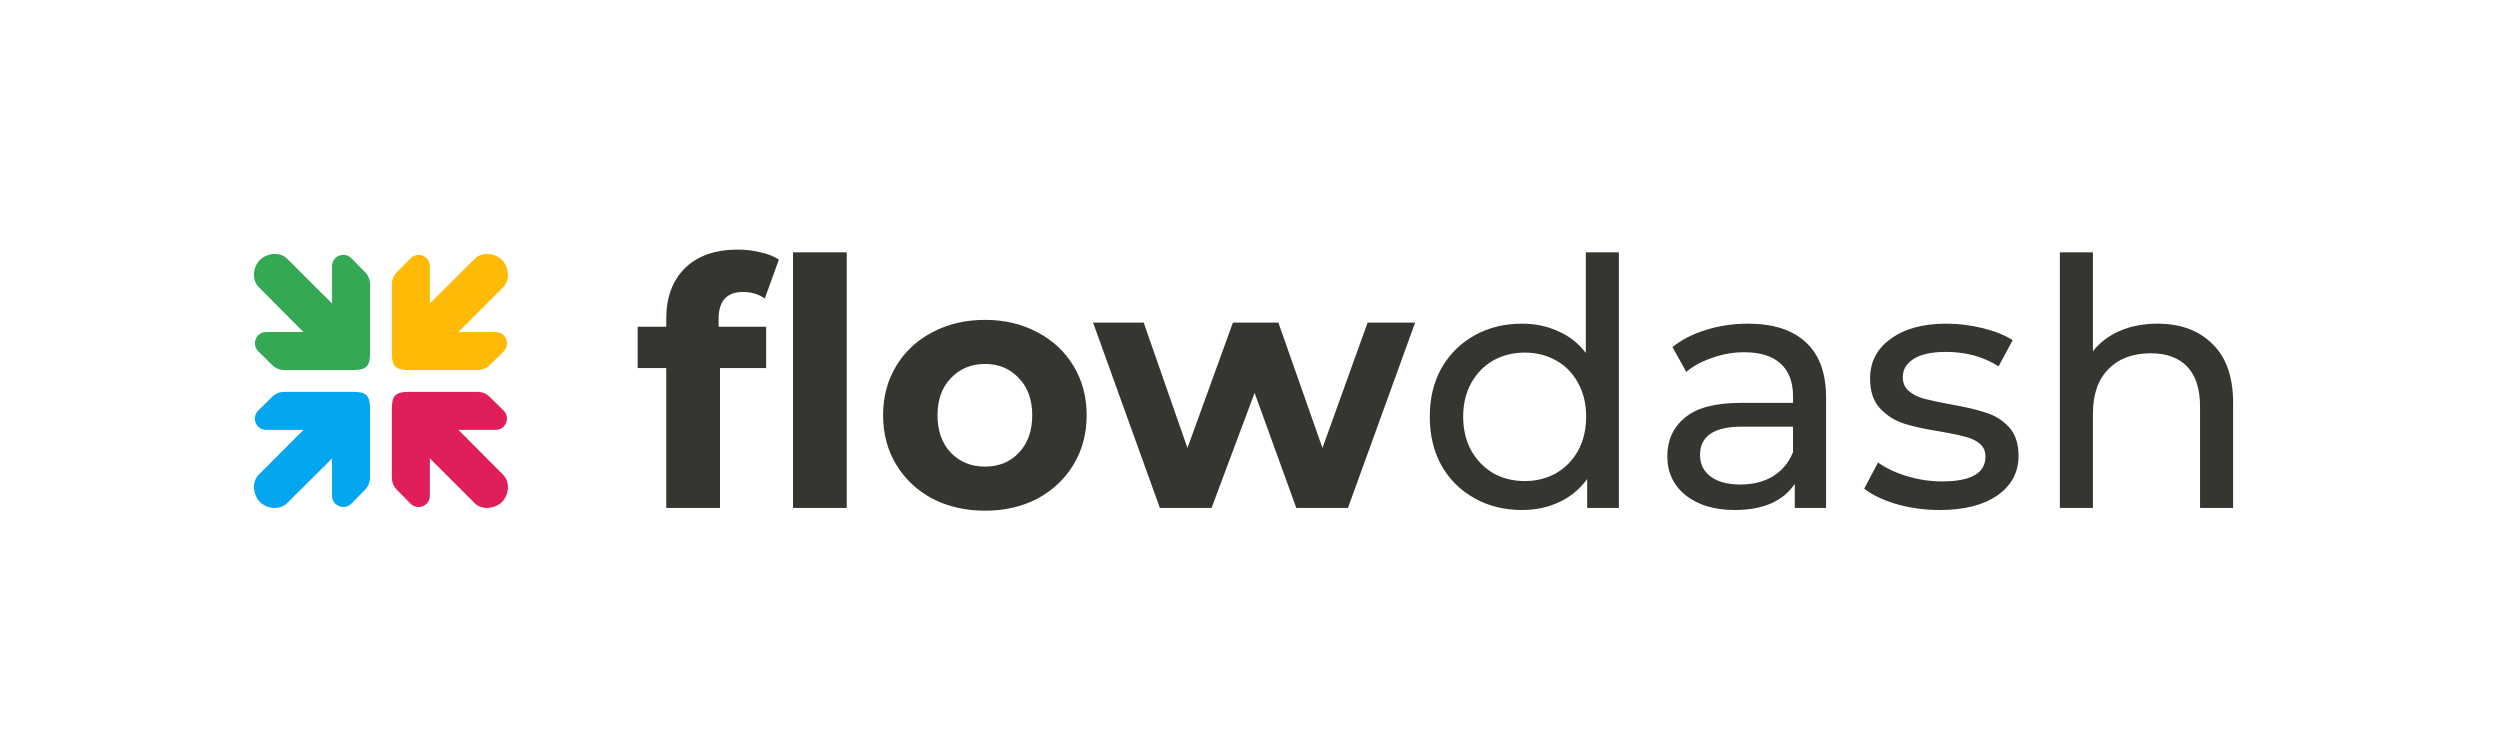
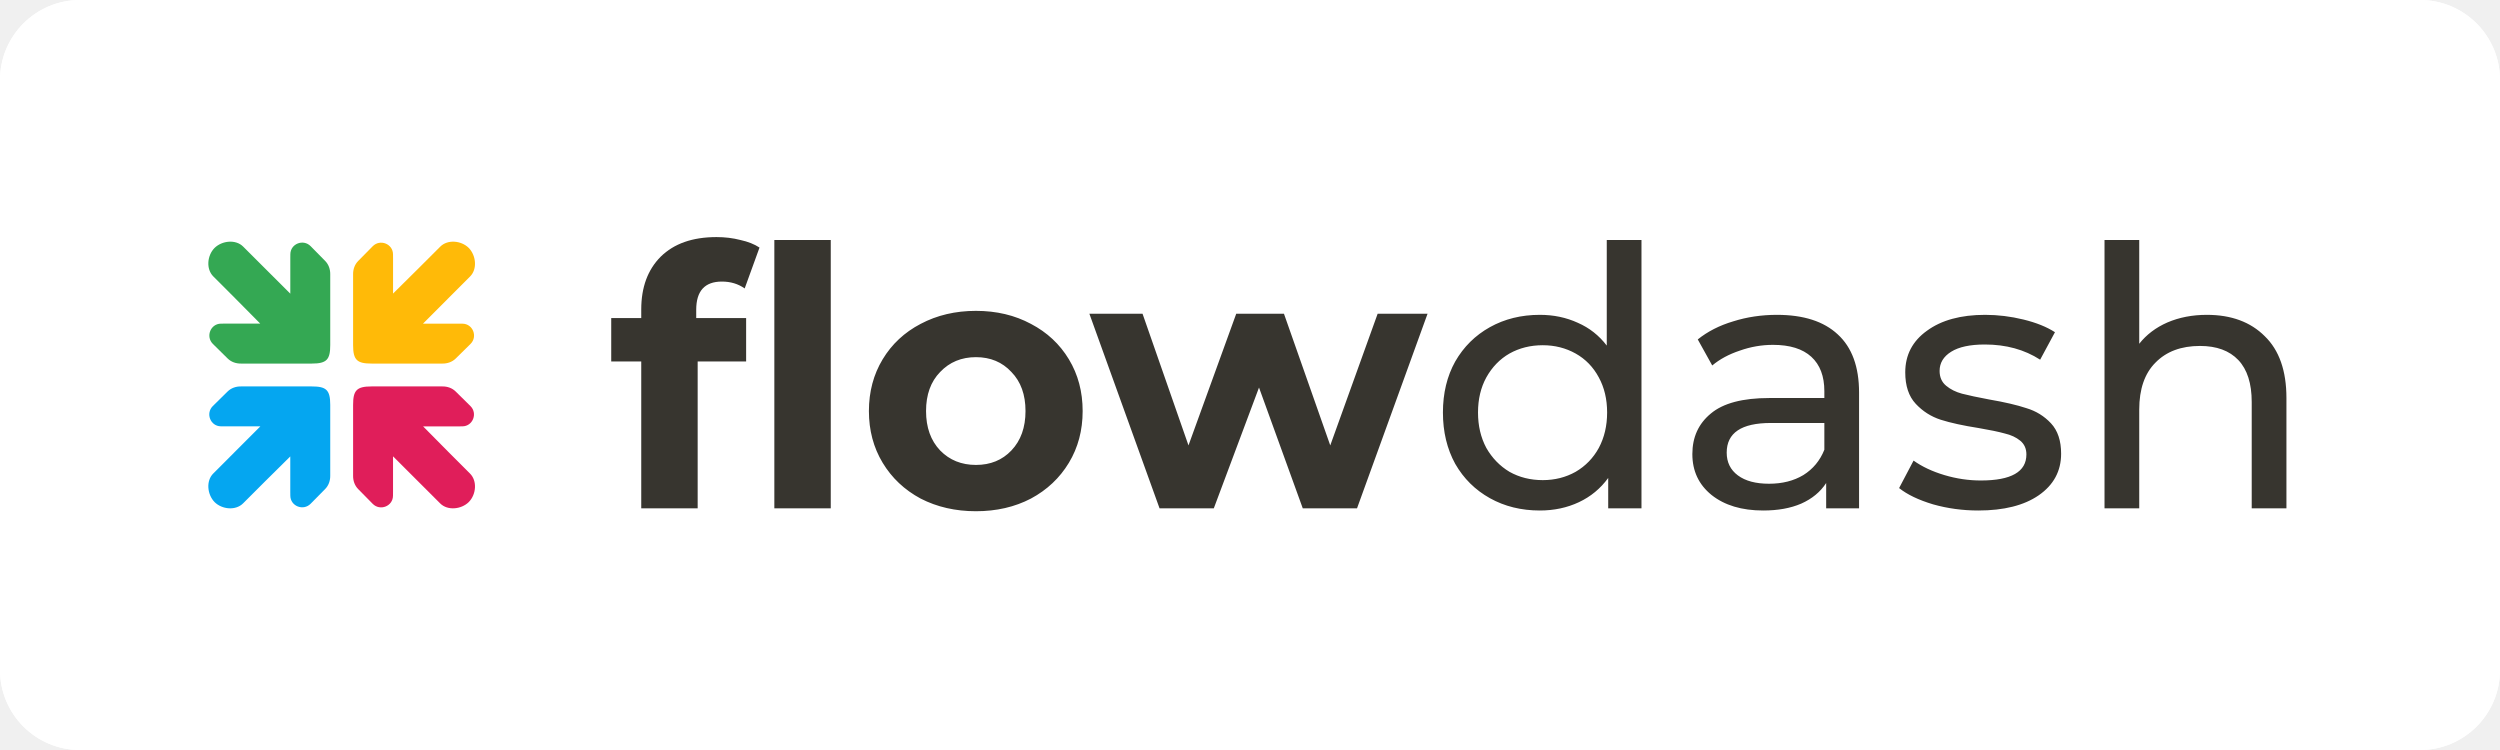
- <svg xmlns="http://www.w3.org/2000/svg" width="1575" height="475" viewBox="0 0 1575 475" fill="none">
-   <rect width="1575" height="475" fill="white" />
-   <rect width="1575" height="475" rx="48" fill="white" />
+ <svg xmlns="http://www.w3.org/2000/svg" width="1500" height="450" viewBox="0 0 1500 450" fill="none">
  <g clip-path="url(#clip0_677:71)">
-     <path d="M316.281 316.222C320.708 311.715 321.473 303.578 316.993 299.126C310.101 292.277 298.379 280.495 288.856 270.833L310.001 270.833L312.455 270.808C318.696 270.743 321.731 263.042 317.254 258.628L308.411 249.907C306.278 247.804 303.414 246.827 300.44 246.858L257.884 246.858C248.9 246.858 246.858 249.309 246.858 257.963L246.858 300.472C246.827 303.447 247.804 306.313 249.905 308.447L258.621 317.296C263.032 321.775 270.728 318.738 270.793 312.493L270.818 310.038L270.818 288.8C280.001 297.947 291.884 309.77 299.094 317.034C303.544 321.517 311.776 320.652 316.281 316.222Z" fill="#E01E5A" />
-     <path d="M163.719 163.778C159.292 168.285 158.527 176.422 163.007 180.874C169.899 187.723 181.621 199.505 191.144 209.167H169.999L167.545 209.192C161.304 209.257 158.269 216.958 162.746 221.372L171.589 230.093C173.722 232.196 176.586 233.173 179.56 233.142H222.116C231.1 233.142 233.142 230.691 233.142 222.037V179.528C233.173 176.553 232.196 173.687 230.095 171.553L221.379 162.704C216.968 158.225 209.272 161.262 209.207 167.507L209.182 169.962V191.2C199.999 182.053 188.116 170.23 180.906 162.966C176.456 158.483 168.224 159.348 163.719 163.778Z" fill="#34A853" />
-     <path d="M163.778 316.281C168.285 320.708 176.422 321.473 180.874 316.993C187.723 310.101 199.505 298.379 209.167 288.856L209.167 310.001L209.192 312.455C209.257 318.696 216.958 321.731 221.372 317.254L230.093 308.411C232.196 306.278 233.173 303.414 233.142 300.44L233.142 257.884C233.142 248.9 230.691 246.858 222.037 246.858L179.528 246.858C176.553 246.827 173.687 247.804 171.553 249.905L162.704 258.621C158.225 263.032 161.262 270.728 167.507 270.793L169.962 270.818L191.2 270.818C182.053 280.001 170.23 291.884 162.966 299.094C158.483 303.544 159.348 311.776 163.778 316.281Z" fill="#05A6F0" />
-     <path d="M316.222 163.719C311.715 159.292 303.578 158.527 299.126 163.007C292.277 169.899 280.495 181.621 270.833 191.144L270.833 169.999L270.808 167.545C270.743 161.304 263.042 158.269 258.628 162.746L249.907 171.589C247.804 173.722 246.827 176.586 246.858 179.56L246.858 222.116C246.858 231.1 249.309 233.142 257.963 233.142L300.472 233.142C303.447 233.173 306.313 232.196 308.447 230.095L317.296 221.379C321.775 216.968 318.738 209.272 312.493 209.207L310.038 209.182L288.8 209.182C297.947 199.999 309.77 188.116 317.034 180.906C321.517 176.456 320.652 168.224 316.222 163.719Z" fill="#FFBA08" />
-     <path d="M452.731 205.858H482.677V231.898H453.599V320H419.747V231.898H401.736V205.858H419.747V200.65C419.747 187.341 423.653 176.78 431.465 168.968C439.422 161.156 450.561 157.25 464.883 157.25C469.946 157.25 474.72 157.829 479.205 158.986C483.834 159.999 487.668 161.518 490.706 163.543L481.809 188.064C477.903 185.315 473.346 183.941 468.138 183.941C457.867 183.941 452.731 189.583 452.731 200.867V205.858ZM499.603 158.986H533.455V320H499.603V158.986ZM620.575 321.736C608.279 321.736 597.212 319.204 587.374 314.141C577.682 308.933 570.087 301.772 564.589 292.658C559.092 283.544 556.343 273.2 556.343 261.627C556.343 250.054 559.092 239.71 564.589 230.596C570.087 221.482 577.682 214.393 587.374 209.33C597.212 204.122 608.279 201.518 620.575 201.518C632.872 201.518 643.867 204.122 653.559 209.33C663.252 214.393 670.847 221.482 676.344 230.596C681.842 239.71 684.59 250.054 684.59 261.627C684.59 273.2 681.842 283.544 676.344 292.658C670.847 301.772 663.252 308.933 653.559 314.141C643.867 319.204 632.872 321.736 620.575 321.736ZM620.575 293.96C629.255 293.96 636.344 291.067 641.841 285.28C647.483 279.349 650.304 271.464 650.304 261.627C650.304 251.79 647.483 243.978 641.841 238.191C636.344 232.26 629.255 229.294 620.575 229.294C611.895 229.294 604.734 232.26 599.092 238.191C593.45 243.978 590.629 251.79 590.629 261.627C590.629 271.464 593.45 279.349 599.092 285.28C604.734 291.067 611.895 293.96 620.575 293.96ZM891.527 203.254L849.212 320H816.662L790.405 247.522L763.28 320H730.73L688.632 203.254H720.531L748.09 282.242L776.734 203.254H805.378L833.154 282.242L861.581 203.254H891.527ZM1019.89 158.986V320H999.924V301.772C995.294 308.137 989.435 312.984 982.347 316.311C975.258 319.638 967.446 321.302 958.911 321.302C947.771 321.302 937.789 318.843 928.965 313.924C920.14 309.005 913.196 302.134 908.133 293.309C903.214 284.34 900.755 274.068 900.755 262.495C900.755 250.922 903.214 240.723 908.133 231.898C913.196 223.073 920.14 216.202 928.965 211.283C937.789 206.364 947.771 203.905 958.911 203.905C967.157 203.905 974.752 205.496 981.696 208.679C988.64 211.717 994.426 216.274 999.056 222.35V158.986H1019.89ZM960.647 303.074C967.88 303.074 974.462 301.41 980.394 298.083C986.325 294.611 990.954 289.837 994.282 283.761C997.609 277.54 999.273 270.452 999.273 262.495C999.273 254.538 997.609 247.522 994.282 241.446C990.954 235.225 986.325 230.451 980.394 227.124C974.462 223.797 967.88 222.133 960.647 222.133C953.269 222.133 946.614 223.797 940.683 227.124C934.896 230.451 930.267 235.225 926.795 241.446C923.467 247.522 921.804 254.538 921.804 262.495C921.804 270.452 923.467 277.54 926.795 283.761C930.267 289.837 934.896 294.611 940.683 298.083C946.614 301.41 953.269 303.074 960.647 303.074ZM1101.18 203.905C1117.1 203.905 1129.25 207.811 1137.64 215.623C1146.18 223.435 1150.44 235.081 1150.44 250.56V320H1130.7V304.81C1127.22 310.163 1122.23 314.286 1115.72 317.179C1109.36 319.928 1101.76 321.302 1092.94 321.302C1080.06 321.302 1069.72 318.192 1061.91 311.971C1054.24 305.75 1050.41 297.577 1050.41 287.45C1050.41 277.323 1054.1 269.222 1061.47 263.146C1068.85 256.925 1080.57 253.815 1096.63 253.815H1129.61V249.692C1129.61 240.723 1127.01 233.851 1121.8 229.077C1116.59 224.303 1108.92 221.916 1098.8 221.916C1092 221.916 1085.34 223.073 1078.83 225.388C1072.32 227.558 1066.83 230.524 1062.34 234.285L1053.66 218.661C1059.59 213.887 1066.68 210.27 1074.93 207.811C1083.17 205.207 1091.93 203.905 1101.18 203.905ZM1096.41 305.244C1104.37 305.244 1111.24 303.508 1117.03 300.036C1122.81 296.419 1127.01 291.356 1129.61 284.846V268.788H1097.5C1079.85 268.788 1071.02 274.719 1071.02 286.582C1071.02 292.369 1073.26 296.926 1077.75 300.253C1082.23 303.58 1088.45 305.244 1096.41 305.244ZM1221.98 321.302C1212.58 321.302 1203.53 320.072 1194.85 317.613C1186.17 315.009 1179.37 311.754 1174.46 307.848L1183.14 291.356C1188.2 294.973 1194.35 297.866 1201.58 300.036C1208.81 302.206 1216.12 303.291 1223.5 303.291C1241.73 303.291 1250.84 298.083 1250.84 287.667C1250.84 284.195 1249.61 281.446 1247.15 279.421C1244.69 277.396 1241.58 275.949 1237.82 275.081C1234.2 274.068 1229 272.983 1222.2 271.826C1212.94 270.379 1205.34 268.716 1199.41 266.835C1193.62 264.954 1188.63 261.772 1184.44 257.287C1180.24 252.802 1178.15 246.509 1178.15 238.408C1178.15 227.992 1182.49 219.674 1191.17 213.453C1199.85 207.088 1211.49 203.905 1226.1 203.905C1233.77 203.905 1241.44 204.845 1249.1 206.726C1256.77 208.607 1263.06 211.138 1267.98 214.321L1259.09 230.813C1249.68 224.737 1238.62 221.699 1225.89 221.699C1217.06 221.699 1210.33 223.146 1205.7 226.039C1201.07 228.932 1198.76 232.766 1198.76 237.54C1198.76 241.301 1200.06 244.267 1202.67 246.437C1205.27 248.607 1208.45 250.198 1212.21 251.211C1216.12 252.224 1221.55 253.381 1228.49 254.683C1237.75 256.274 1245.2 258.01 1250.84 259.891C1256.63 261.627 1261.55 264.665 1265.6 269.005C1269.65 273.345 1271.67 279.421 1271.67 287.233C1271.67 297.649 1267.19 305.967 1258.22 312.188C1249.39 318.264 1237.31 321.302 1221.98 321.302ZM1359.12 203.905C1373.73 203.905 1385.3 208.173 1393.84 216.708C1402.52 225.099 1406.86 237.468 1406.86 253.815V320H1386.03V256.202C1386.03 245.063 1383.35 236.672 1378 231.03C1372.64 225.388 1364.98 222.567 1354.99 222.567C1343.71 222.567 1334.81 225.894 1328.3 232.549C1321.79 239.059 1318.54 248.462 1318.54 260.759V320H1297.71V158.986H1318.54V221.265C1322.88 215.768 1328.52 211.5 1335.46 208.462C1342.55 205.424 1350.44 203.905 1359.12 203.905Z" fill="#37352F" />
+     <rect width="1500" height="450" rx="48" fill="white" />
+     <rect width="1575" height="475" rx="48" fill="white" />
+     <g clip-path="url(#clip1_677:71)">
+       <path d="M281.281 301.222C285.708 296.715 286.473 288.578 281.993 284.126C275.101 277.277 263.379 265.495 253.856 255.833L275.001 255.833L277.455 255.808C283.696 255.743 286.731 248.042 282.254 243.628L273.411 234.907C271.278 232.804 268.414 231.827 265.44 231.858L222.884 231.858C213.9 231.858 211.858 234.309 211.858 242.963L211.858 285.472C211.827 288.447 212.804 291.313 214.905 293.447L223.621 302.296C228.032 306.775 235.728 303.738 235.793 297.493L235.818 295.038L235.818 273.8C245.001 282.947 256.884 294.77 264.094 302.034C268.544 306.517 276.776 305.652 281.281 301.222Z" fill="#E01E5A" />
+       <path d="M128.719 148.778C124.292 153.285 123.527 161.422 128.007 165.874C134.899 172.723 146.621 184.505 156.144 194.167H134.999L132.545 194.192C126.304 194.257 123.269 201.958 127.746 206.372L136.589 215.093C138.722 217.196 141.586 218.173 144.56 218.142H187.116C196.1 218.142 198.142 215.691 198.142 207.037V164.528C198.173 161.553 197.196 158.687 195.095 156.553L186.379 147.704C181.968 143.225 174.272 146.262 174.207 152.507L174.182 154.962V176.2C164.999 167.053 153.116 155.23 145.906 147.966C141.456 143.483 133.224 144.348 128.719 148.778Z" fill="#34A853" />
+       <path d="M128.778 301.281C133.285 305.708 141.422 306.473 145.874 301.993C152.723 295.101 164.505 283.379 174.167 273.856L174.167 295.001L174.192 297.455C174.257 303.696 181.958 306.731 186.372 302.254L195.093 293.411C197.196 291.278 198.173 288.414 198.142 285.44L198.142 242.884C198.142 233.9 195.691 231.858 187.037 231.858L144.528 231.858C141.553 231.827 138.687 232.804 136.553 234.905L127.704 243.621C123.225 248.032 126.262 255.728 132.507 255.793L134.962 255.818L156.2 255.818C147.053 265.001 135.23 276.884 127.966 284.094C123.483 288.544 124.348 296.776 128.778 301.281Z" fill="#05A6F0" />
+       <path d="M281.222 148.719C276.715 144.292 268.578 143.527 264.126 148.007C257.277 154.899 245.495 166.621 235.833 176.144L235.833 154.999L235.808 152.545C235.743 146.304 228.042 143.269 223.628 147.746L214.907 156.589C212.804 158.722 211.827 161.586 211.858 164.56L211.858 207.116C211.858 216.1 214.309 218.142 222.963 218.142L265.472 218.142C268.447 218.173 271.313 217.196 273.447 215.095L282.296 206.379C286.775 201.968 283.738 194.272 277.493 194.207L275.038 194.182L253.8 194.182C262.947 184.999 274.77 173.116 282.034 165.906C286.517 161.456 285.652 153.224 281.222 148.719Z" fill="#FFBA08" />
+       <path d="M417.731 190.858H447.677V216.898H418.599V305H384.747V216.898H366.736V190.858H384.747V185.65C384.747 172.341 388.653 161.78 396.465 153.968C404.422 146.156 415.561 142.25 429.883 142.25C434.946 142.25 439.72 142.829 444.205 143.986C448.834 144.999 452.668 146.518 455.706 148.543L446.809 173.064C442.903 170.315 438.346 168.941 433.138 168.941C422.867 168.941 417.731 174.583 417.731 185.867V190.858ZM464.603 143.986H498.455V305H464.603V143.986ZM585.575 306.736C573.279 306.736 562.212 304.204 552.374 299.141C542.682 293.933 535.087 286.772 529.589 277.658C524.092 268.544 521.343 258.2 521.343 246.627C521.343 235.054 524.092 224.71 529.589 215.596C535.087 206.482 542.682 199.393 552.374 194.33C562.212 189.122 573.279 186.518 585.575 186.518C597.872 186.518 608.867 189.122 618.559 194.33C628.252 199.393 635.847 206.482 641.344 215.596C646.842 224.71 649.59 235.054 649.59 246.627C649.59 258.2 646.842 268.544 641.344 277.658C635.847 286.772 628.252 293.933 618.559 299.141C608.867 304.204 597.872 306.736 585.575 306.736ZM585.575 278.96C594.255 278.96 601.344 276.067 606.841 270.28C612.483 264.349 615.304 256.464 615.304 246.627C615.304 236.79 612.483 228.978 606.841 223.191C601.344 217.26 594.255 214.294 585.575 214.294C576.895 214.294 569.734 217.26 564.092 223.191C558.45 228.978 555.629 236.79 555.629 246.627C555.629 256.464 558.45 264.349 564.092 270.28C569.734 276.067 576.895 278.96 585.575 278.96ZM856.527 188.254L814.212 305H781.662L755.405 232.522L728.28 305H695.73L653.632 188.254H685.531L713.09 267.242L741.734 188.254H770.378L798.154 267.242L826.581 188.254H856.527ZM984.888 143.986V305H964.924V286.772C960.294 293.137 954.435 297.984 947.347 301.311C940.258 304.638 932.446 306.302 923.911 306.302C912.771 306.302 902.789 303.843 893.965 298.924C885.14 294.005 878.196 287.134 873.133 278.309C868.214 269.34 865.755 259.068 865.755 247.495C865.755 235.922 868.214 225.723 873.133 216.898C878.196 208.073 885.14 201.202 893.965 196.283C902.789 191.364 912.771 188.905 923.911 188.905C932.157 188.905 939.752 190.496 946.696 193.679C953.64 196.717 959.426 201.274 964.056 207.35V143.986H984.888ZM925.647 288.074C932.88 288.074 939.462 286.41 945.394 283.083C951.325 279.611 955.954 274.837 959.282 268.761C962.609 262.54 964.273 255.452 964.273 247.495C964.273 239.538 962.609 232.522 959.282 226.446C955.954 220.225 951.325 215.451 945.394 212.124C939.462 208.797 932.88 207.133 925.647 207.133C918.269 207.133 911.614 208.797 905.683 212.124C899.896 215.451 895.267 220.225 891.795 226.446C888.467 232.522 886.804 239.538 886.804 247.495C886.804 255.452 888.467 262.54 891.795 268.761C895.267 274.837 899.896 279.611 905.683 283.083C911.614 286.41 918.269 288.074 925.647 288.074ZM1066.18 188.905C1082.1 188.905 1094.25 192.811 1102.64 200.623C1111.18 208.435 1115.44 220.081 1115.44 235.56V305H1095.7V289.81C1092.22 295.163 1087.23 299.286 1080.72 302.179C1074.36 304.928 1066.76 306.302 1057.94 306.302C1045.06 306.302 1034.72 303.192 1026.91 296.971C1019.24 290.75 1015.41 282.577 1015.41 272.45C1015.41 262.323 1019.1 254.222 1026.47 248.146C1033.85 241.925 1045.57 238.815 1061.63 238.815H1094.61V234.692C1094.61 225.723 1092.01 218.851 1086.8 214.077C1081.59 209.303 1073.92 206.916 1063.8 206.916C1057 206.916 1050.34 208.073 1043.83 210.388C1037.32 212.558 1031.83 215.524 1027.34 219.285L1018.66 203.661C1024.59 198.887 1031.68 195.27 1039.93 192.811C1048.17 190.207 1056.93 188.905 1066.18 188.905ZM1061.41 290.244C1069.37 290.244 1076.24 288.508 1082.03 285.036C1087.81 281.419 1092.01 276.356 1094.61 269.846V253.788H1062.5C1044.85 253.788 1036.02 259.719 1036.02 271.582C1036.02 277.369 1038.26 281.926 1042.75 285.253C1047.23 288.58 1053.45 290.244 1061.41 290.244ZM1186.98 306.302C1177.58 306.302 1168.53 305.072 1159.85 302.613C1151.17 300.009 1144.37 296.754 1139.46 292.848L1148.14 276.356C1153.2 279.973 1159.35 282.866 1166.58 285.036C1173.81 287.206 1181.12 288.291 1188.5 288.291C1206.73 288.291 1215.84 283.083 1215.84 272.667C1215.84 269.195 1214.61 266.446 1212.15 264.421C1209.69 262.396 1206.58 260.949 1202.82 260.081C1199.2 259.068 1194 257.983 1187.2 256.826C1177.94 255.379 1170.34 253.716 1164.41 251.835C1158.62 249.954 1153.63 246.772 1149.44 242.287C1145.24 237.802 1143.15 231.509 1143.15 223.408C1143.15 212.992 1147.49 204.674 1156.17 198.453C1164.85 192.088 1176.49 188.905 1191.1 188.905C1198.77 188.905 1206.44 189.845 1214.1 191.726C1221.77 193.607 1228.06 196.138 1232.98 199.321L1224.09 215.813C1214.68 209.737 1203.62 206.699 1190.89 206.699C1182.06 206.699 1175.33 208.146 1170.7 211.039C1166.07 213.932 1163.76 217.766 1163.76 222.54C1163.76 226.301 1165.06 229.267 1167.67 231.437C1170.27 233.607 1173.45 235.198 1177.21 236.211C1181.12 237.224 1186.55 238.381 1193.49 239.683C1202.75 241.274 1210.2 243.01 1215.84 244.891C1221.63 246.627 1226.55 249.665 1230.6 254.005C1234.65 258.345 1236.67 264.421 1236.67 272.233C1236.67 282.649 1232.19 290.967 1223.22 297.188C1214.39 303.264 1202.31 306.302 1186.98 306.302ZM1324.12 188.905C1338.73 188.905 1350.3 193.173 1358.84 201.708C1367.52 210.099 1371.86 222.468 1371.86 238.815V305H1351.03V241.202C1351.03 230.063 1348.35 221.672 1343 216.03C1337.64 210.388 1329.98 207.567 1319.99 207.567C1308.71 207.567 1299.81 210.894 1293.3 217.549C1286.79 224.059 1283.54 233.462 1283.54 245.759V305H1262.71V143.986H1283.54V206.265C1287.88 200.768 1293.52 196.5 1300.46 193.462C1307.55 190.424 1315.44 188.905 1324.12 188.905Z" fill="#37352F" />
+     </g>
  </g>
  <defs>
    <clipPath id="clip0_677:71">
-       <rect width="1250" height="320" fill="white" transform="translate(160 80)" />
+       <rect width="1500" height="450" rx="48" fill="white" />
+     </clipPath>
+     <clipPath id="clip1_677:71">
+       <rect width="1250" height="320" fill="white" transform="translate(125 65)" />
    </clipPath>
  </defs>
</svg>
